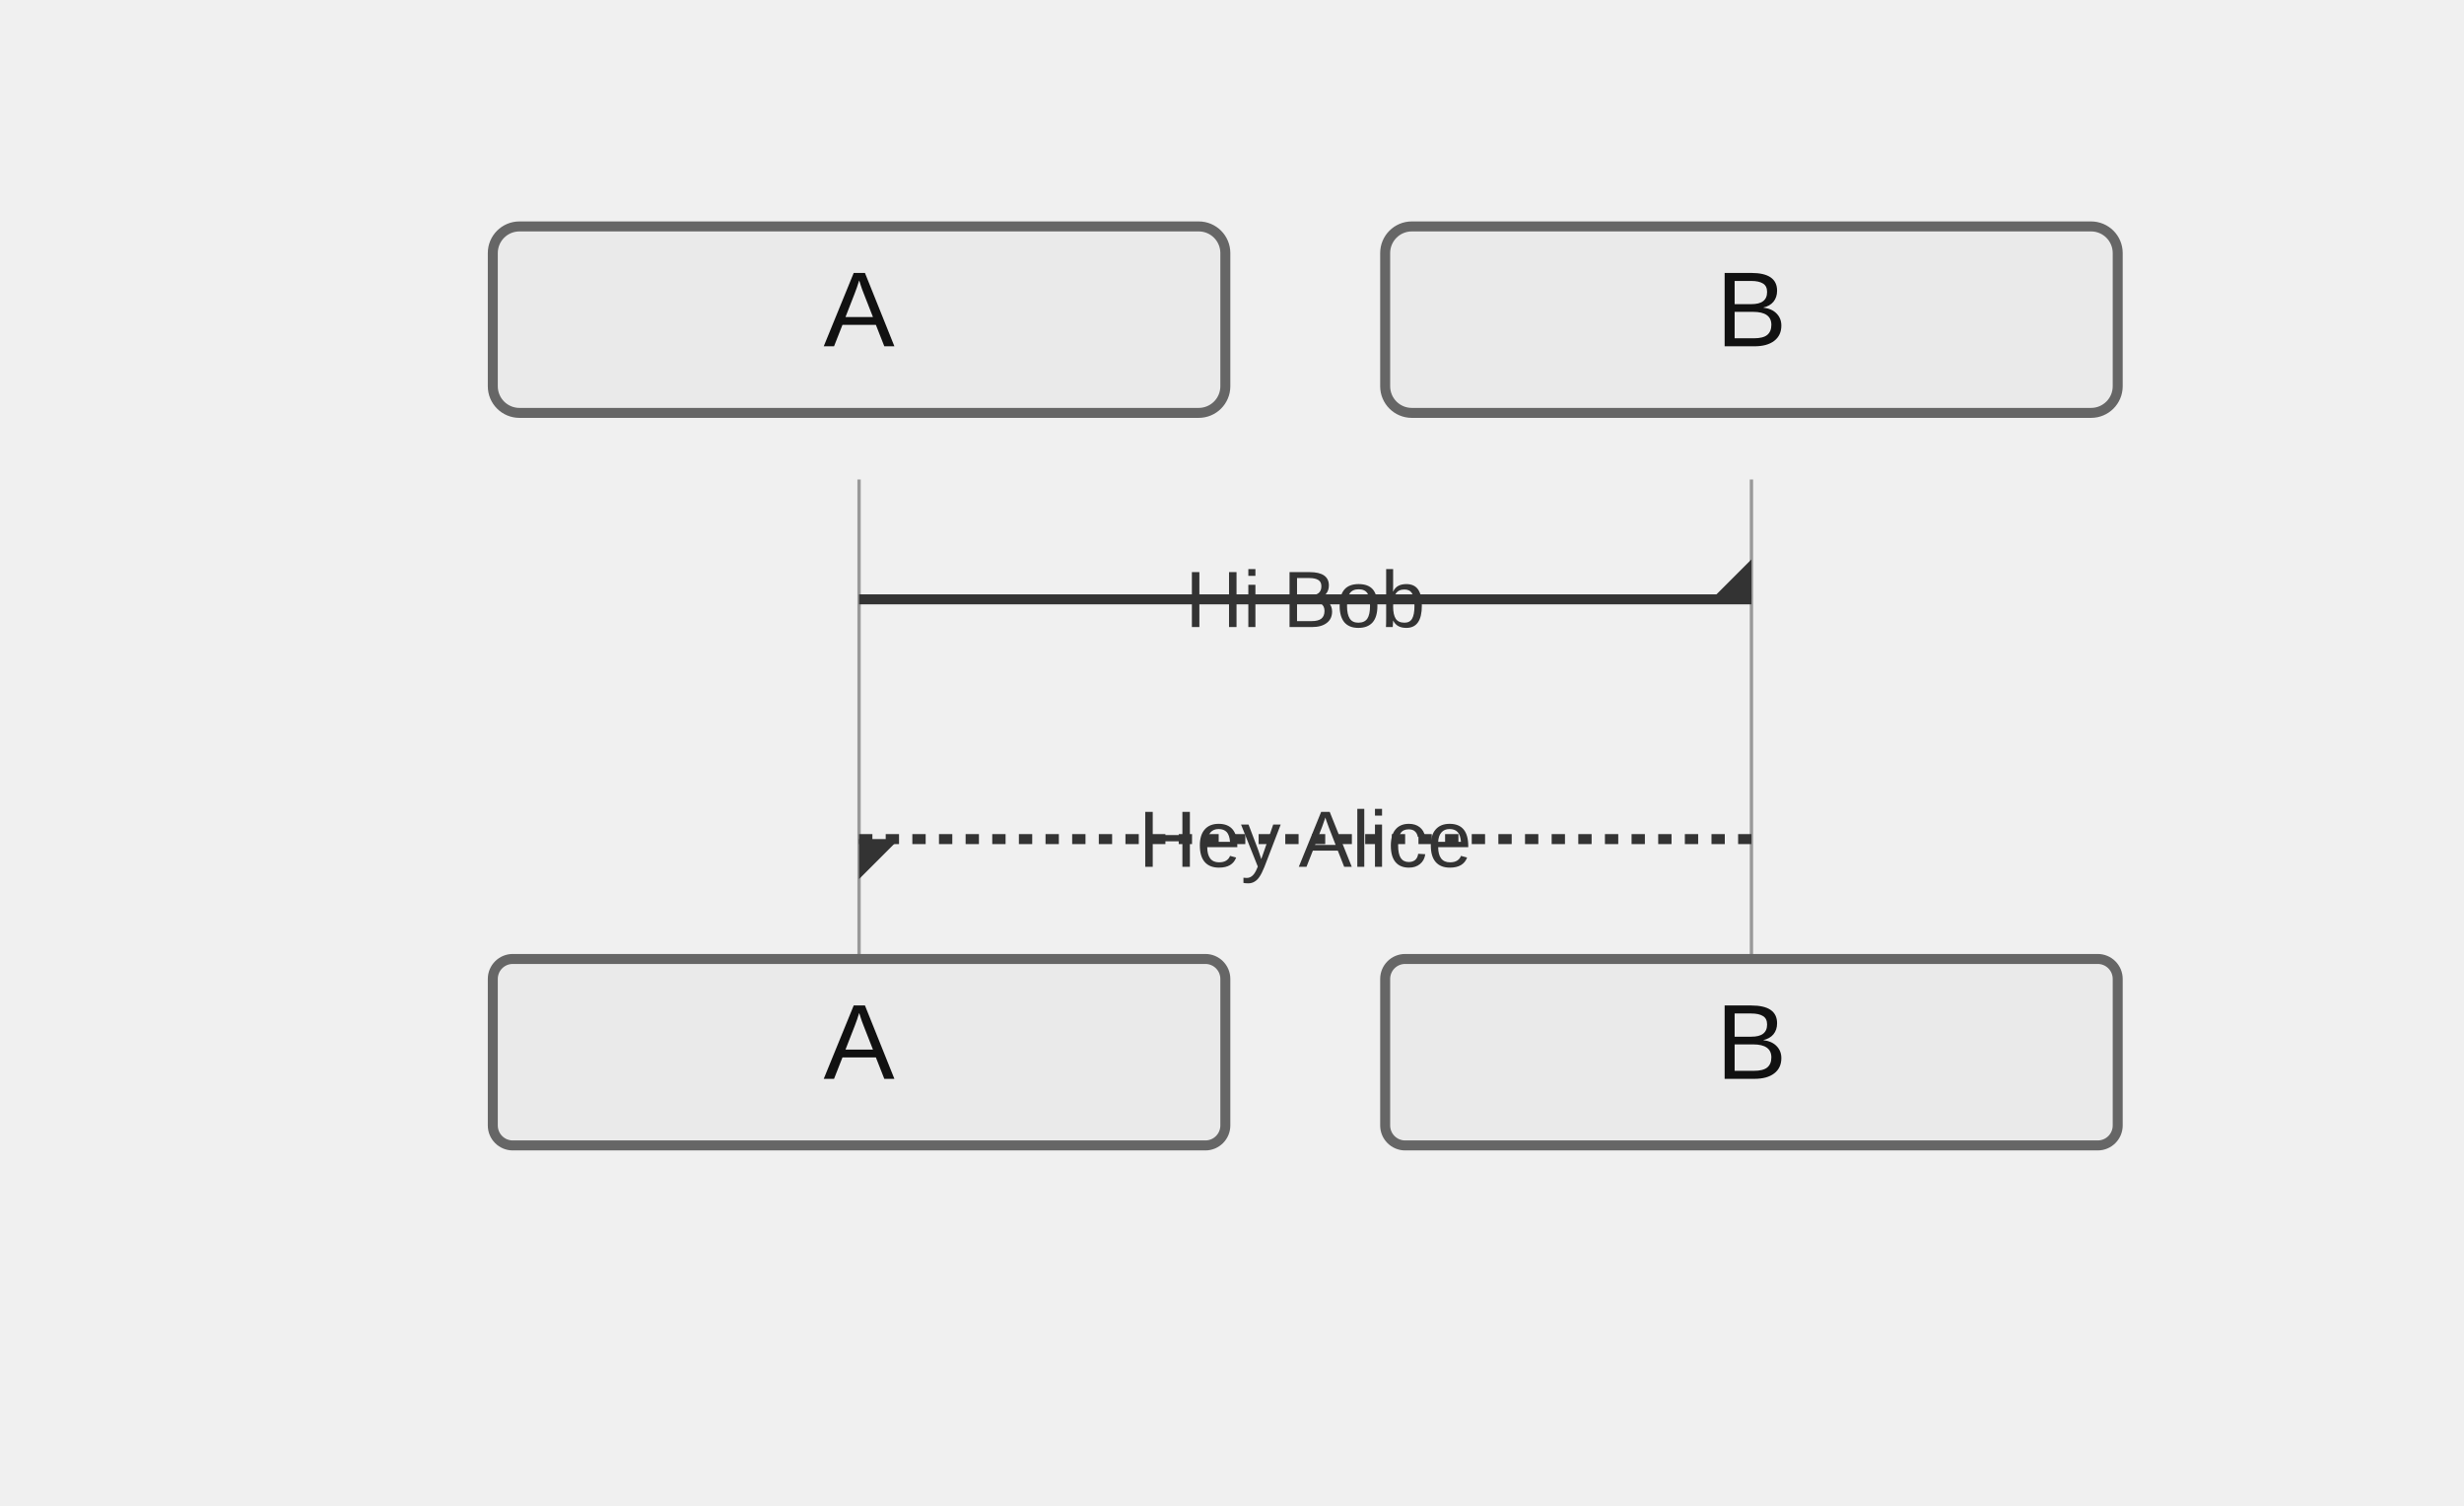
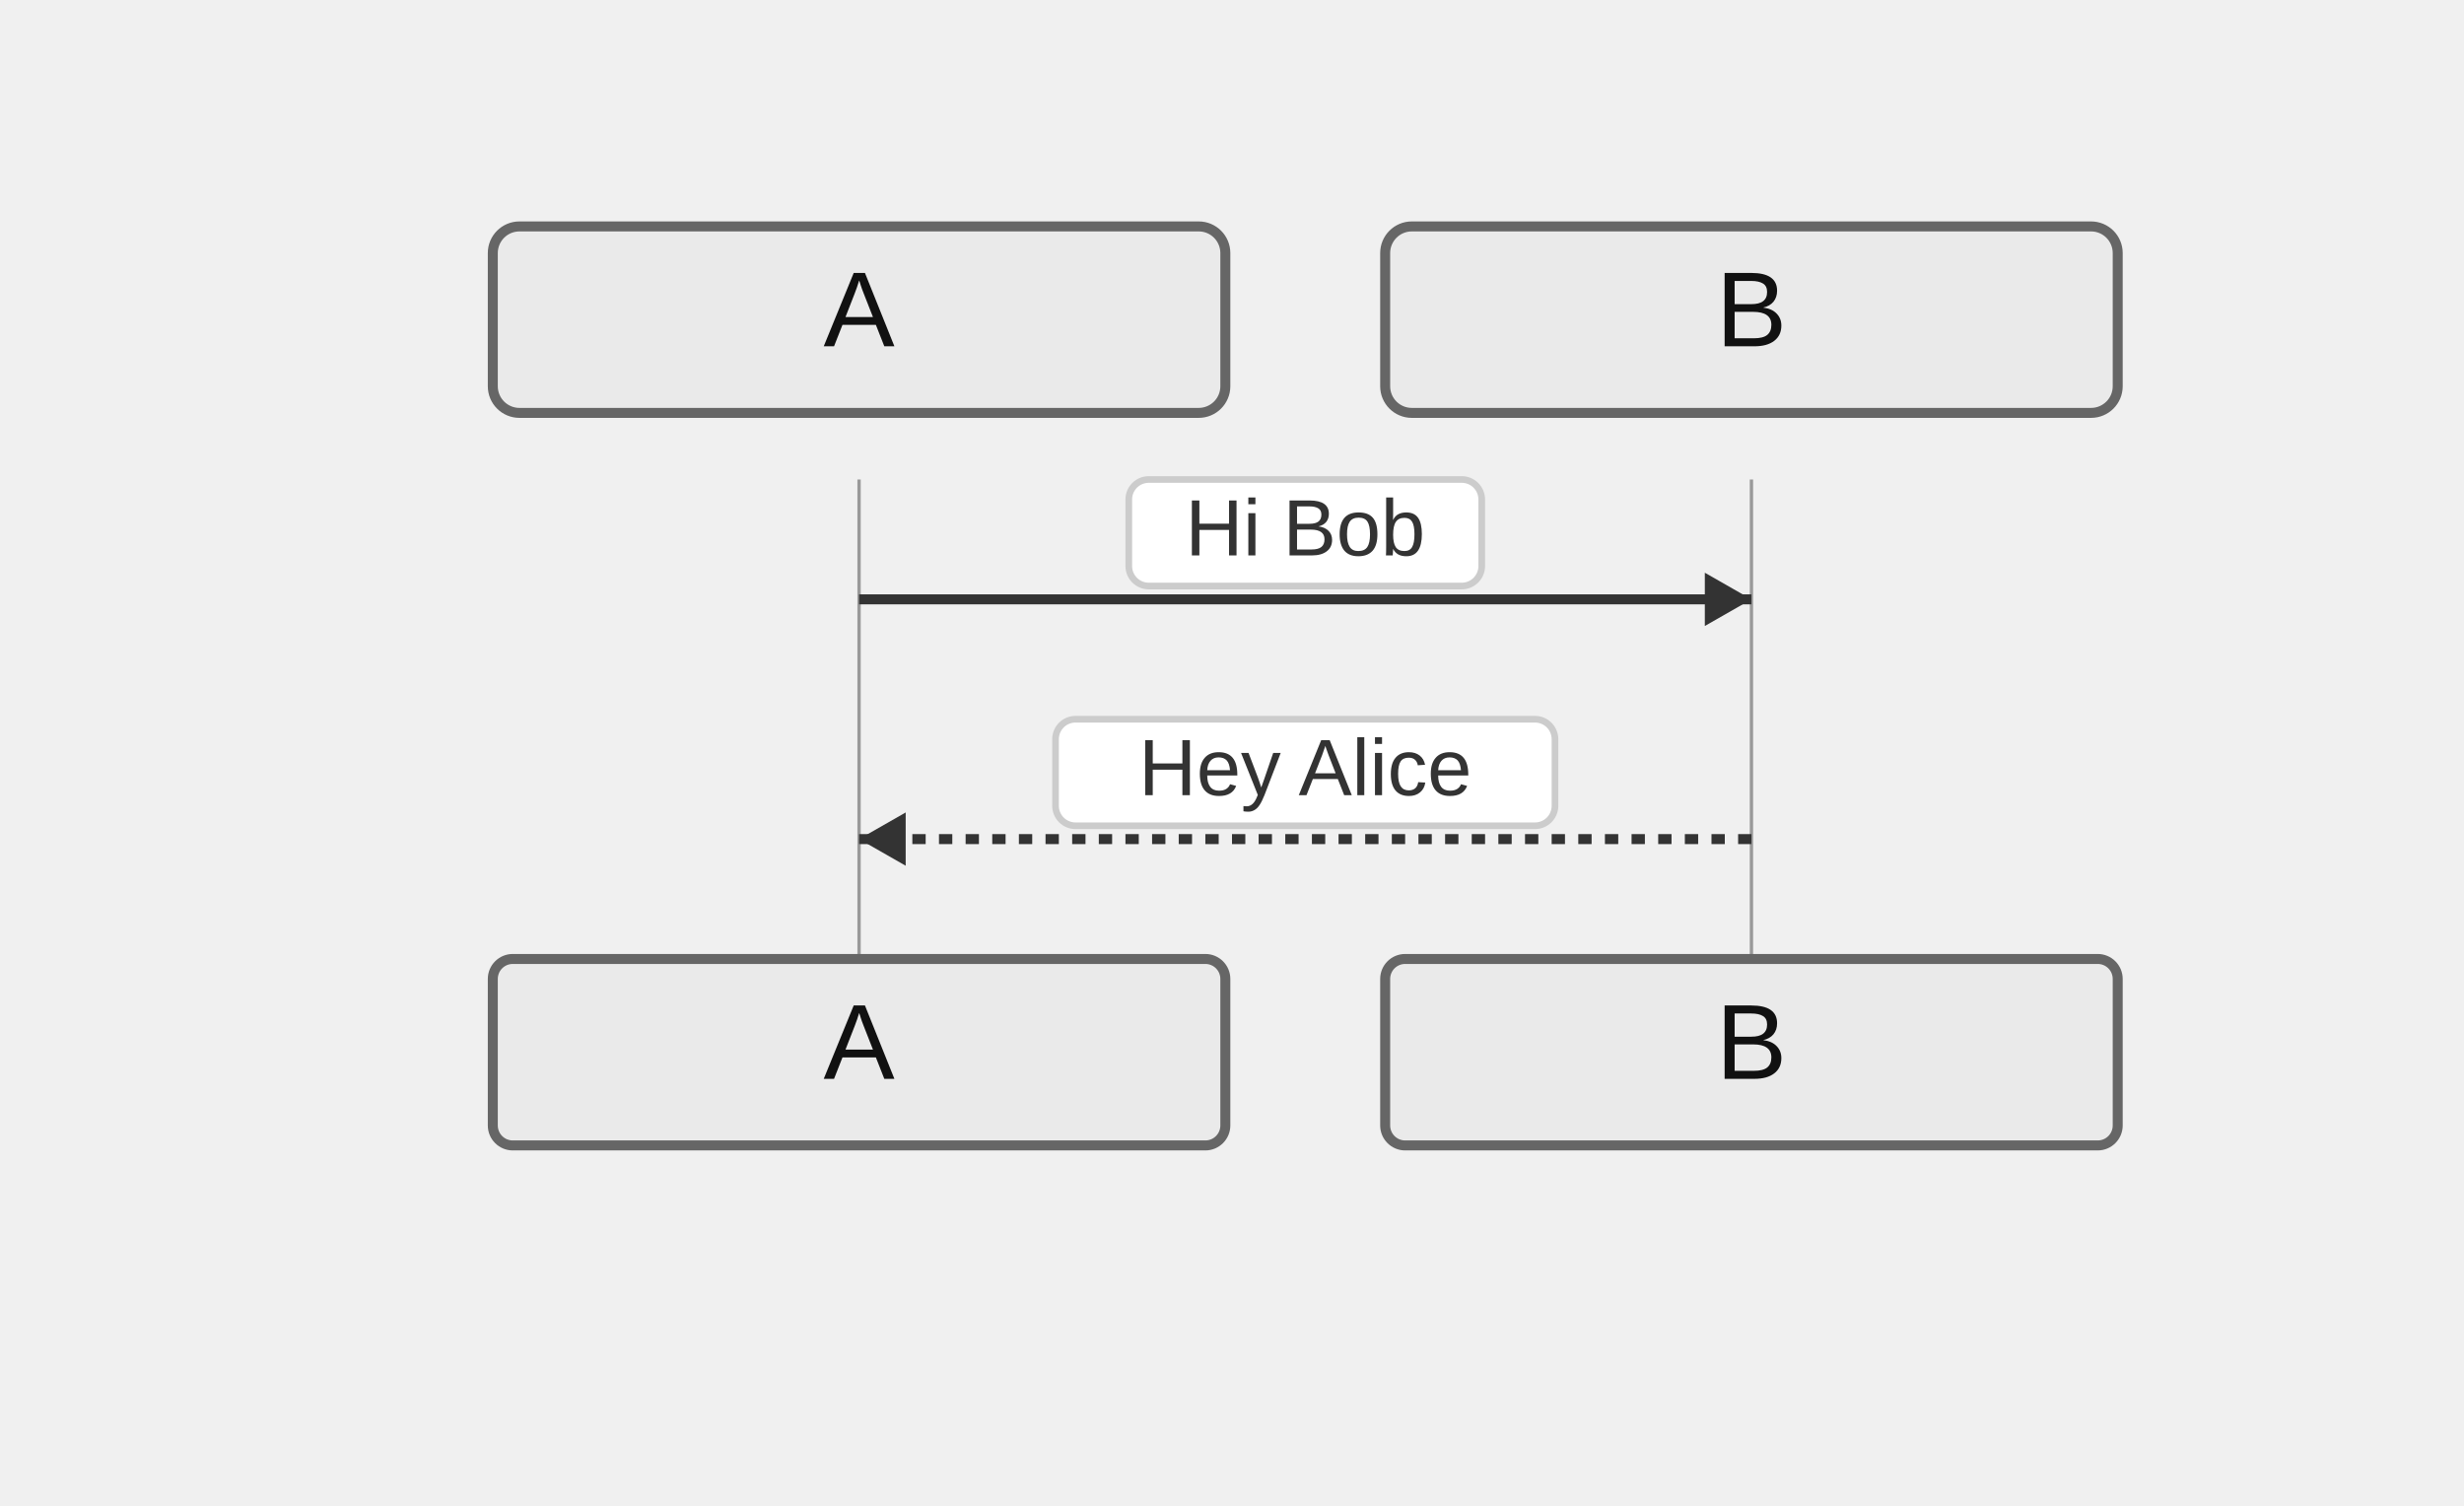
<svg xmlns="http://www.w3.org/2000/svg" width="370" height="226" viewBox="-50 -10 370 226">
  <style>
    .actor-rect { fill: #eaeaea; stroke: #666; stroke-width: 1.5px; }
    .actor-label { font-family: "Trebuchet MS", Verdana, Arial, sans-serif; font-size: 16px; fill: #111; }
    .lifeline { stroke: #999; stroke-width: 0.5px; }
    .activation { fill: #f4f4f4; stroke: #666; stroke-width: 1px; }
    .msg-line { stroke: #333; stroke-width: 1.5px; fill: none; }
    .msg-line.dotted { stroke-dasharray: 2 2; }
    .msg-line.thick { stroke-width: 3px; }
-     .msg-label { font-family: "Trebuchet MS", Verdana, Arial, sans-serif; font-size: 12px; fill: #333; dominant-baseline: central; }
+     .msg-label { font-family: "Trebuchet MS", Verdana, Arial, sans-serif; font-size: 12px; fill: #333; dominant-baseline: middle; }
+     .msg-label-bg { fill: #ffffff; stroke: #cccccc; stroke-width: 1px; rx: 3; }
    .arrowhead { fill: #333; }
    .openhead { fill: none; stroke: #333; stroke-width: 1.5px; }
    .crosshead { stroke: #333; stroke-width: 1.5px; }
    .note { fill: #fff5ad; stroke: #aaaa33; stroke-width: 1px; }
    .note-text { font-family: "Trebuchet MS", Verdana, Arial, sans-serif; font-size: 12px; fill: #333; }
    .group-frame { fill: none; stroke: #999; stroke-width: 1px; rx: 4; }
    .group-title { font-family: Arial, sans-serif; font-size: 12px; fill: #333; }
    .group-title-bg { fill: #ffffff; stroke: #999; stroke-width: 1px; rx: 3; }
  </style>
  <g class="actor" transform="translate(24,24)">
    <rect class="actor-rect" width="110" height="28" rx="4" fill="#eaeaea" stroke="#666" />
    <text class="actor-label" x="55" y="18" text-anchor="middle">A</text>
  </g>
  <g class="actor" transform="translate(158,24)">
    <rect class="actor-rect" width="110" height="28" rx="4" fill="#eaeaea" stroke="#666" />
    <text class="actor-label" x="55" y="18" text-anchor="middle">B</text>
  </g>
  <line class="lifeline" x1="79" y1="62" x2="79" y2="134" />
  <line class="lifeline" x1="213" y1="62" x2="213" y2="134" />
  <path class="msg-line solid" d="M 79 80 L 213 80" />
-   <path class="arrowhead" transform="translate(213,80) rotate(0.00)" d="M 0 0 L 0 -6 L -6 0 Z" />
-   <text class="msg-label" x="146" y="80" text-anchor="middle">Hi Bob</text>
+   <path class="arrowhead" transform="translate(213,80) rotate(0.00)" d="M 0 0 L -7 -4 L -7 4 Z" />
+   <rect class="msg-label-bg" x="119.5" y="62" width="53" height="16" rx="3" />
+   <text class="msg-label" x="146" y="70" text-anchor="middle">Hi Bob</text>
  <path class="msg-line dotted" d="M 213 116 L 79 116" />
-   <path class="arrowhead" transform="translate(79,116) rotate(180.00)" d="M 0 0 L 0 -6 L -6 0 Z" />
-   <text class="msg-label" x="146" y="116" text-anchor="middle">Hey Alice</text>
+   <path class="arrowhead" transform="translate(79,116) rotate(180.00)" d="M 0 0 L -7 -4 L -7 4 Z" />
+   <rect class="msg-label-bg" x="108.5" y="98" width="75" height="16" rx="3" />
+   <text class="msg-label" x="146" y="106" text-anchor="middle">Hey Alice</text>
  <g class="actor" transform="translate(24,134)">
    <rect class="actor-rect" width="110" height="28" rx="3" fill="#eaeaea" stroke="#666" />
    <text class="actor-label" x="55" y="18" text-anchor="middle">A</text>
  </g>
  <g class="actor" transform="translate(158,134)">
    <rect class="actor-rect" width="110" height="28" rx="3" fill="#eaeaea" stroke="#666" />
    <text class="actor-label" x="55" y="18" text-anchor="middle">B</text>
  </g>
</svg>
